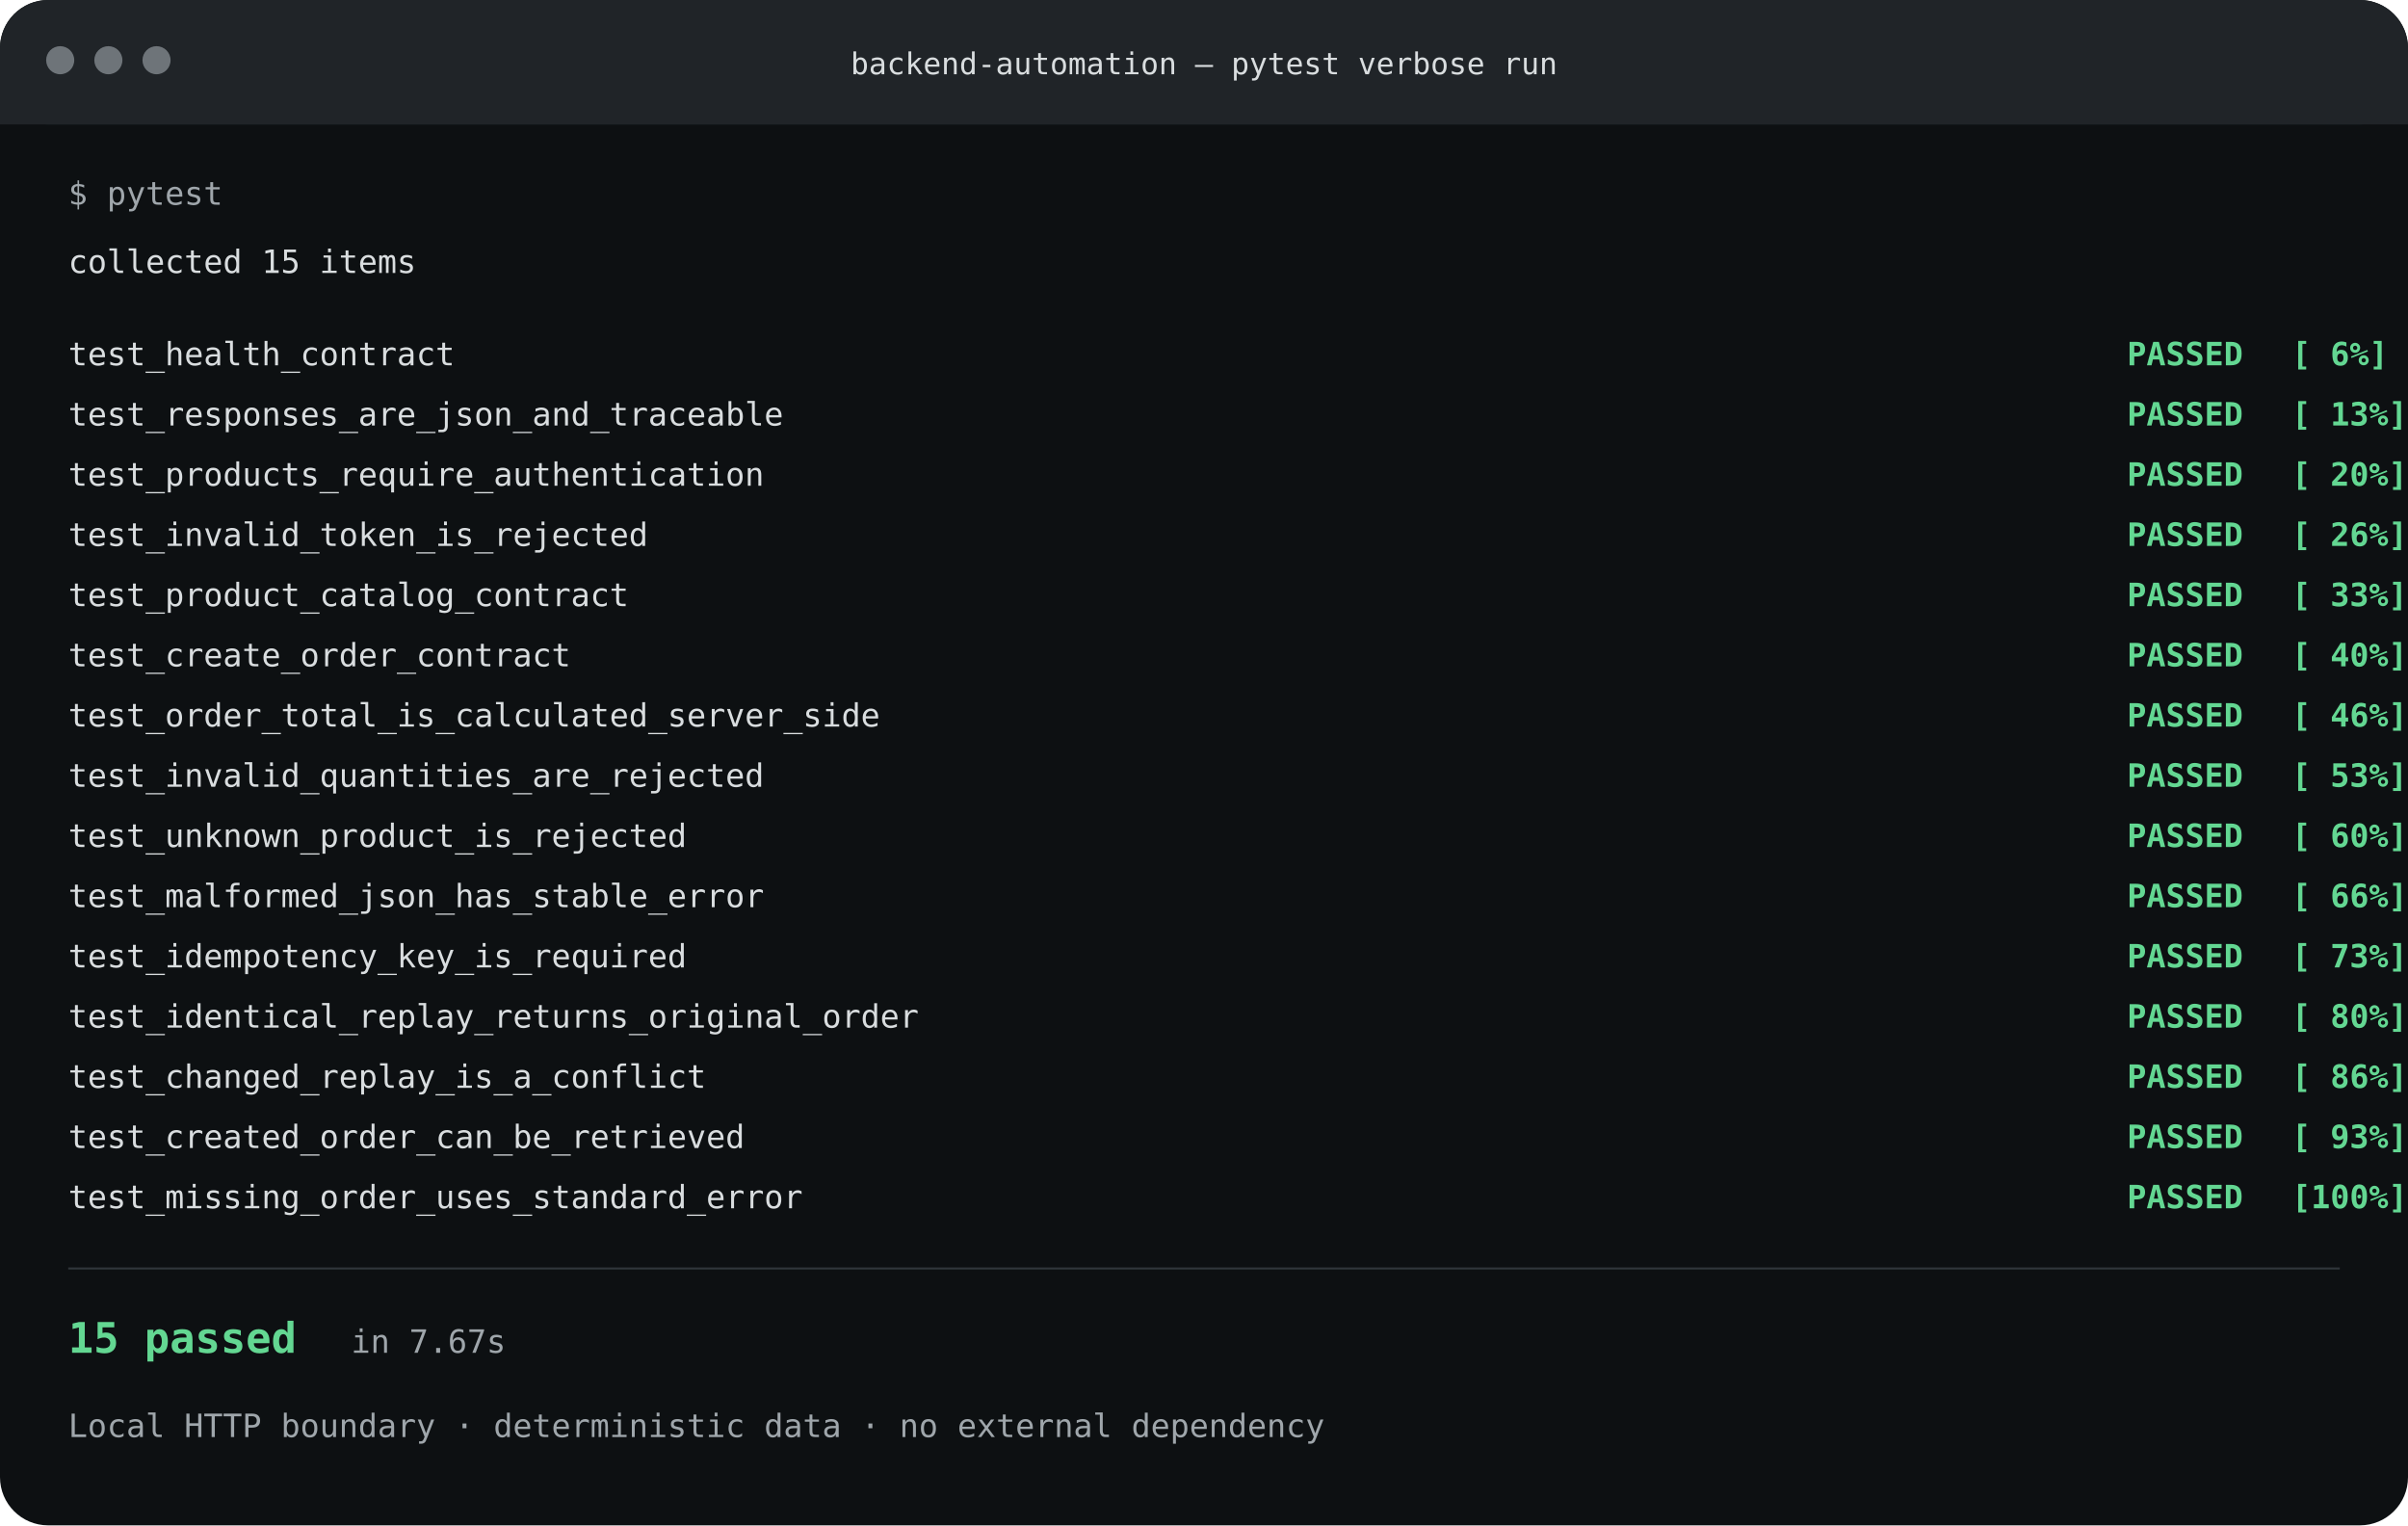
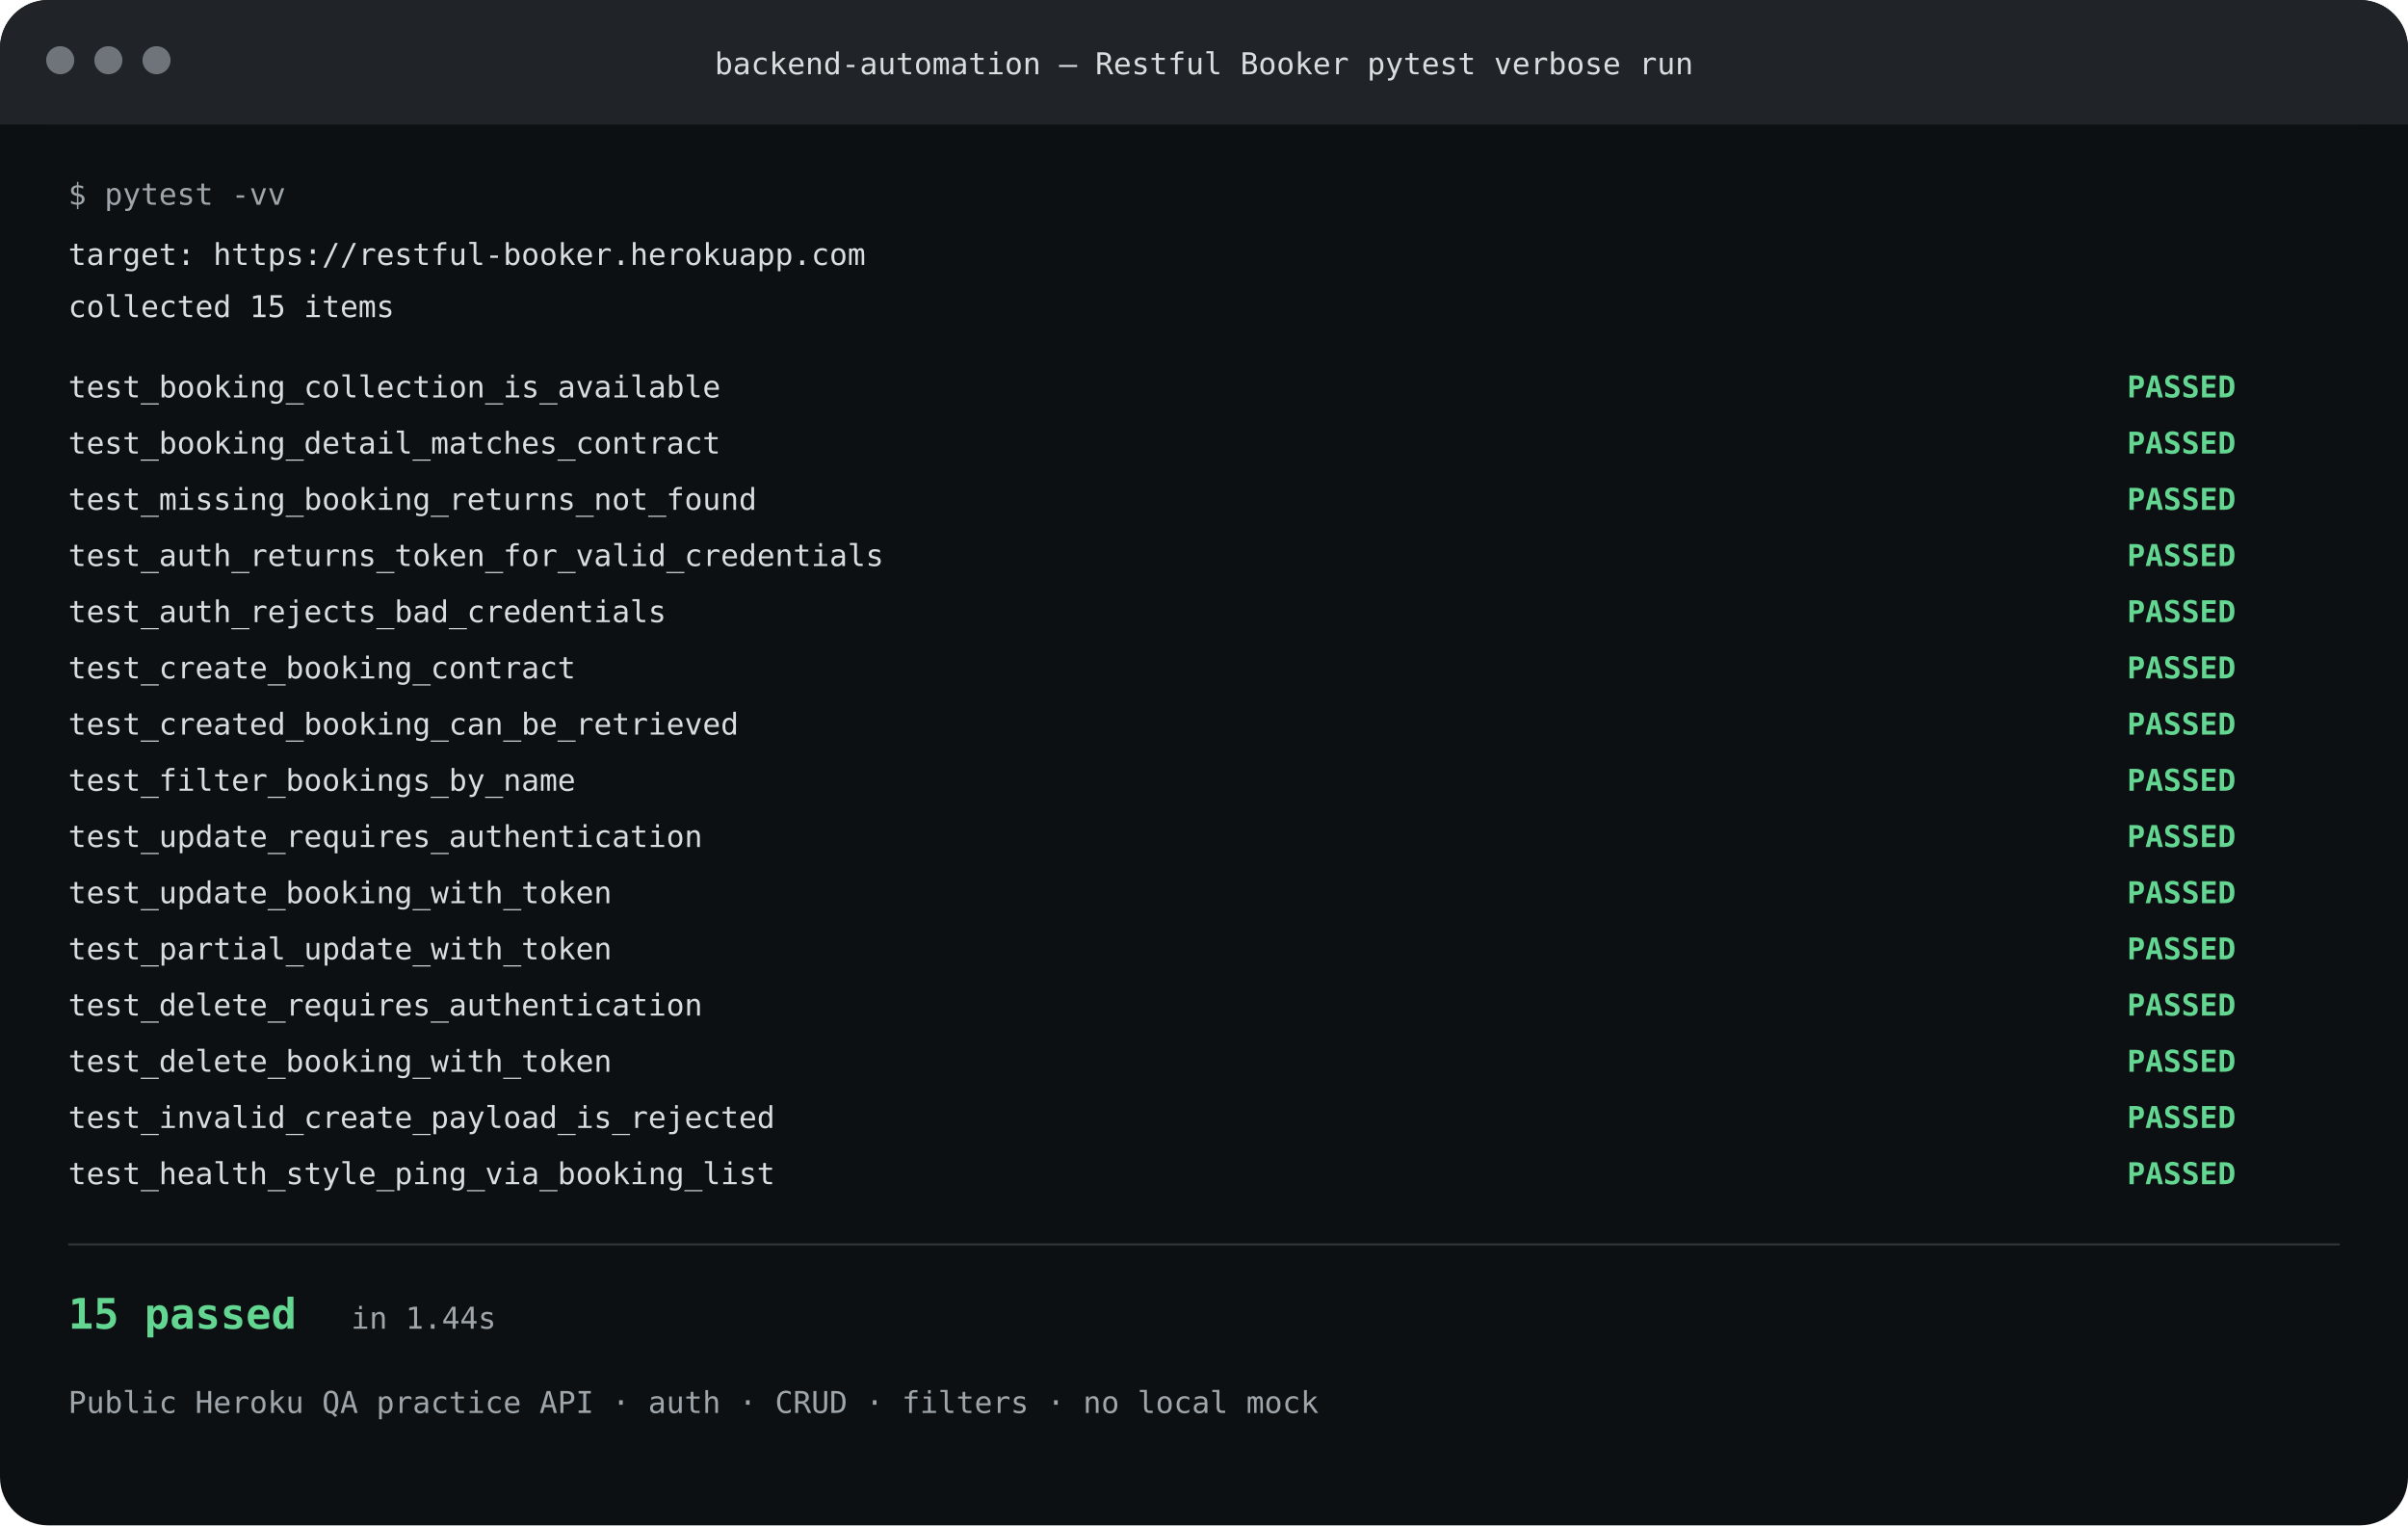
<svg xmlns="http://www.w3.org/2000/svg" width="1200" height="760" viewBox="0 0 1200 760" role="img" aria-labelledby="title desc">
  <rect width="1200" height="760" rx="24" fill="#0d1012" />
  <rect width="1200" height="62" rx="24" fill="#202428" />
  <rect y="38" width="1200" height="24" fill="#202428" />
  <circle cx="30" cy="30" r="7" fill="#6e7479" />
  <circle cx="54" cy="30" r="7" fill="#6e7479" />
  <circle cx="78" cy="30" r="7" fill="#6e7479" />
-   <text x="600" y="37" text-anchor="middle" fill="#d9dddf" font-family="ui-monospace, SFMono-Regular, Menlo, monospace" font-size="15">backend-automation — pytest verbose run</text>
-   <g font-family="ui-monospace, SFMono-Regular, Menlo, monospace" font-size="16">
-     <text x="34" y="102" fill="#9fa6ab">$ pytest</text>
-     <text x="34" y="136" fill="#d9dddf">collected 15 items</text>
+   <text x="600" y="37" text-anchor="middle" fill="#d9dddf" font-family="ui-monospace, SFMono-Regular, Menlo, monospace" font-size="15">backend-automation — Restful Booker pytest verbose run</text>
+   <g font-family="ui-monospace, SFMono-Regular, Menlo, monospace" font-size="15">
+     <text x="34" y="102" fill="#9fa6ab">$ pytest -vv</text>
+     <text x="34" y="132" fill="#d9dddf">target: https://restful-booker.herokuapp.com</text>
+     <text x="34" y="158" fill="#d9dddf">collected 15 items</text>
    <g fill="#d9dddf">
-       <text x="34" y="182">test_health_contract</text>
-       <text x="34" y="212">test_responses_are_json_and_traceable</text>
-       <text x="34" y="242">test_products_require_authentication</text>
-       <text x="34" y="272">test_invalid_token_is_rejected</text>
-       <text x="34" y="302">test_product_catalog_contract</text>
-       <text x="34" y="332">test_create_order_contract</text>
-       <text x="34" y="362">test_order_total_is_calculated_server_side</text>
-       <text x="34" y="392">test_invalid_quantities_are_rejected</text>
-       <text x="34" y="422">test_unknown_product_is_rejected</text>
-       <text x="34" y="452">test_malformed_json_has_stable_error</text>
-       <text x="34" y="482">test_idempotency_key_is_required</text>
-       <text x="34" y="512">test_identical_replay_returns_original_order</text>
-       <text x="34" y="542">test_changed_replay_is_a_conflict</text>
-       <text x="34" y="572">test_created_order_can_be_retrieved</text>
-       <text x="34" y="602">test_missing_order_uses_standard_error</text>
+       <text x="34" y="198">test_booking_collection_is_available</text>
+       <text x="34" y="226">test_booking_detail_matches_contract</text>
+       <text x="34" y="254">test_missing_booking_returns_not_found</text>
+       <text x="34" y="282">test_auth_returns_token_for_valid_credentials</text>
+       <text x="34" y="310">test_auth_rejects_bad_credentials</text>
+       <text x="34" y="338">test_create_booking_contract</text>
+       <text x="34" y="366">test_created_booking_can_be_retrieved</text>
+       <text x="34" y="394">test_filter_bookings_by_name</text>
+       <text x="34" y="422">test_update_requires_authentication</text>
+       <text x="34" y="450">test_update_booking_with_token</text>
+       <text x="34" y="478">test_partial_update_with_token</text>
+       <text x="34" y="506">test_delete_requires_authentication</text>
+       <text x="34" y="534">test_delete_booking_with_token</text>
+       <text x="34" y="562">test_invalid_create_payload_is_rejected</text>
+       <text x="34" y="590">test_health_style_ping_via_booking_list</text>
    </g>
    <g fill="#63d792" font-weight="700">
-       <text x="1060" y="182">PASSED</text>
-       <text x="1142" y="182">[  6%]</text>
-       <text x="1060" y="212">PASSED</text>
-       <text x="1142" y="212">[ 13%]</text>
-       <text x="1060" y="242">PASSED</text>
-       <text x="1142" y="242">[ 20%]</text>
-       <text x="1060" y="272">PASSED</text>
-       <text x="1142" y="272">[ 26%]</text>
-       <text x="1060" y="302">PASSED</text>
-       <text x="1142" y="302">[ 33%]</text>
-       <text x="1060" y="332">PASSED</text>
-       <text x="1142" y="332">[ 40%]</text>
-       <text x="1060" y="362">PASSED</text>
-       <text x="1142" y="362">[ 46%]</text>
-       <text x="1060" y="392">PASSED</text>
-       <text x="1142" y="392">[ 53%]</text>
+       <text x="1060" y="198">PASSED</text>
+       <text x="1060" y="226">PASSED</text>
+       <text x="1060" y="254">PASSED</text>
+       <text x="1060" y="282">PASSED</text>
+       <text x="1060" y="310">PASSED</text>
+       <text x="1060" y="338">PASSED</text>
+       <text x="1060" y="366">PASSED</text>
+       <text x="1060" y="394">PASSED</text>
      <text x="1060" y="422">PASSED</text>
-       <text x="1142" y="422">[ 60%]</text>
-       <text x="1060" y="452">PASSED</text>
-       <text x="1142" y="452">[ 66%]</text>
-       <text x="1060" y="482">PASSED</text>
-       <text x="1142" y="482">[ 73%]</text>
-       <text x="1060" y="512">PASSED</text>
-       <text x="1142" y="512">[ 80%]</text>
-       <text x="1060" y="542">PASSED</text>
-       <text x="1142" y="542">[ 86%]</text>
-       <text x="1060" y="572">PASSED</text>
-       <text x="1142" y="572">[ 93%]</text>
-       <text x="1060" y="602">PASSED</text>
-       <text x="1142" y="602">[100%]</text>
+       <text x="1060" y="450">PASSED</text>
+       <text x="1060" y="478">PASSED</text>
+       <text x="1060" y="506">PASSED</text>
+       <text x="1060" y="534">PASSED</text>
+       <text x="1060" y="562">PASSED</text>
+       <text x="1060" y="590">PASSED</text>
    </g>
-     <line x1="34" y1="632" x2="1166" y2="632" stroke="#30363b" />
-     <text x="34" y="674" fill="#63d792" font-size="21" font-weight="700">15 passed</text>
-     <text x="175" y="674" fill="#9fa6ab">in 7.67s</text>
-     <text x="34" y="716" fill="#9fa6ab">Local HTTP boundary · deterministic data · no external dependency</text>
+     <line x1="34" y1="620" x2="1166" y2="620" stroke="#30363b" />
+     <text x="34" y="662" fill="#63d792" font-size="21" font-weight="700">15 passed</text>
+     <text x="175" y="662" fill="#9fa6ab">in 1.44s</text>
+     <text x="34" y="704" fill="#9fa6ab">Public Heroku QA practice API · auth · CRUD · filters · no local mock</text>
  </g>
</svg>
